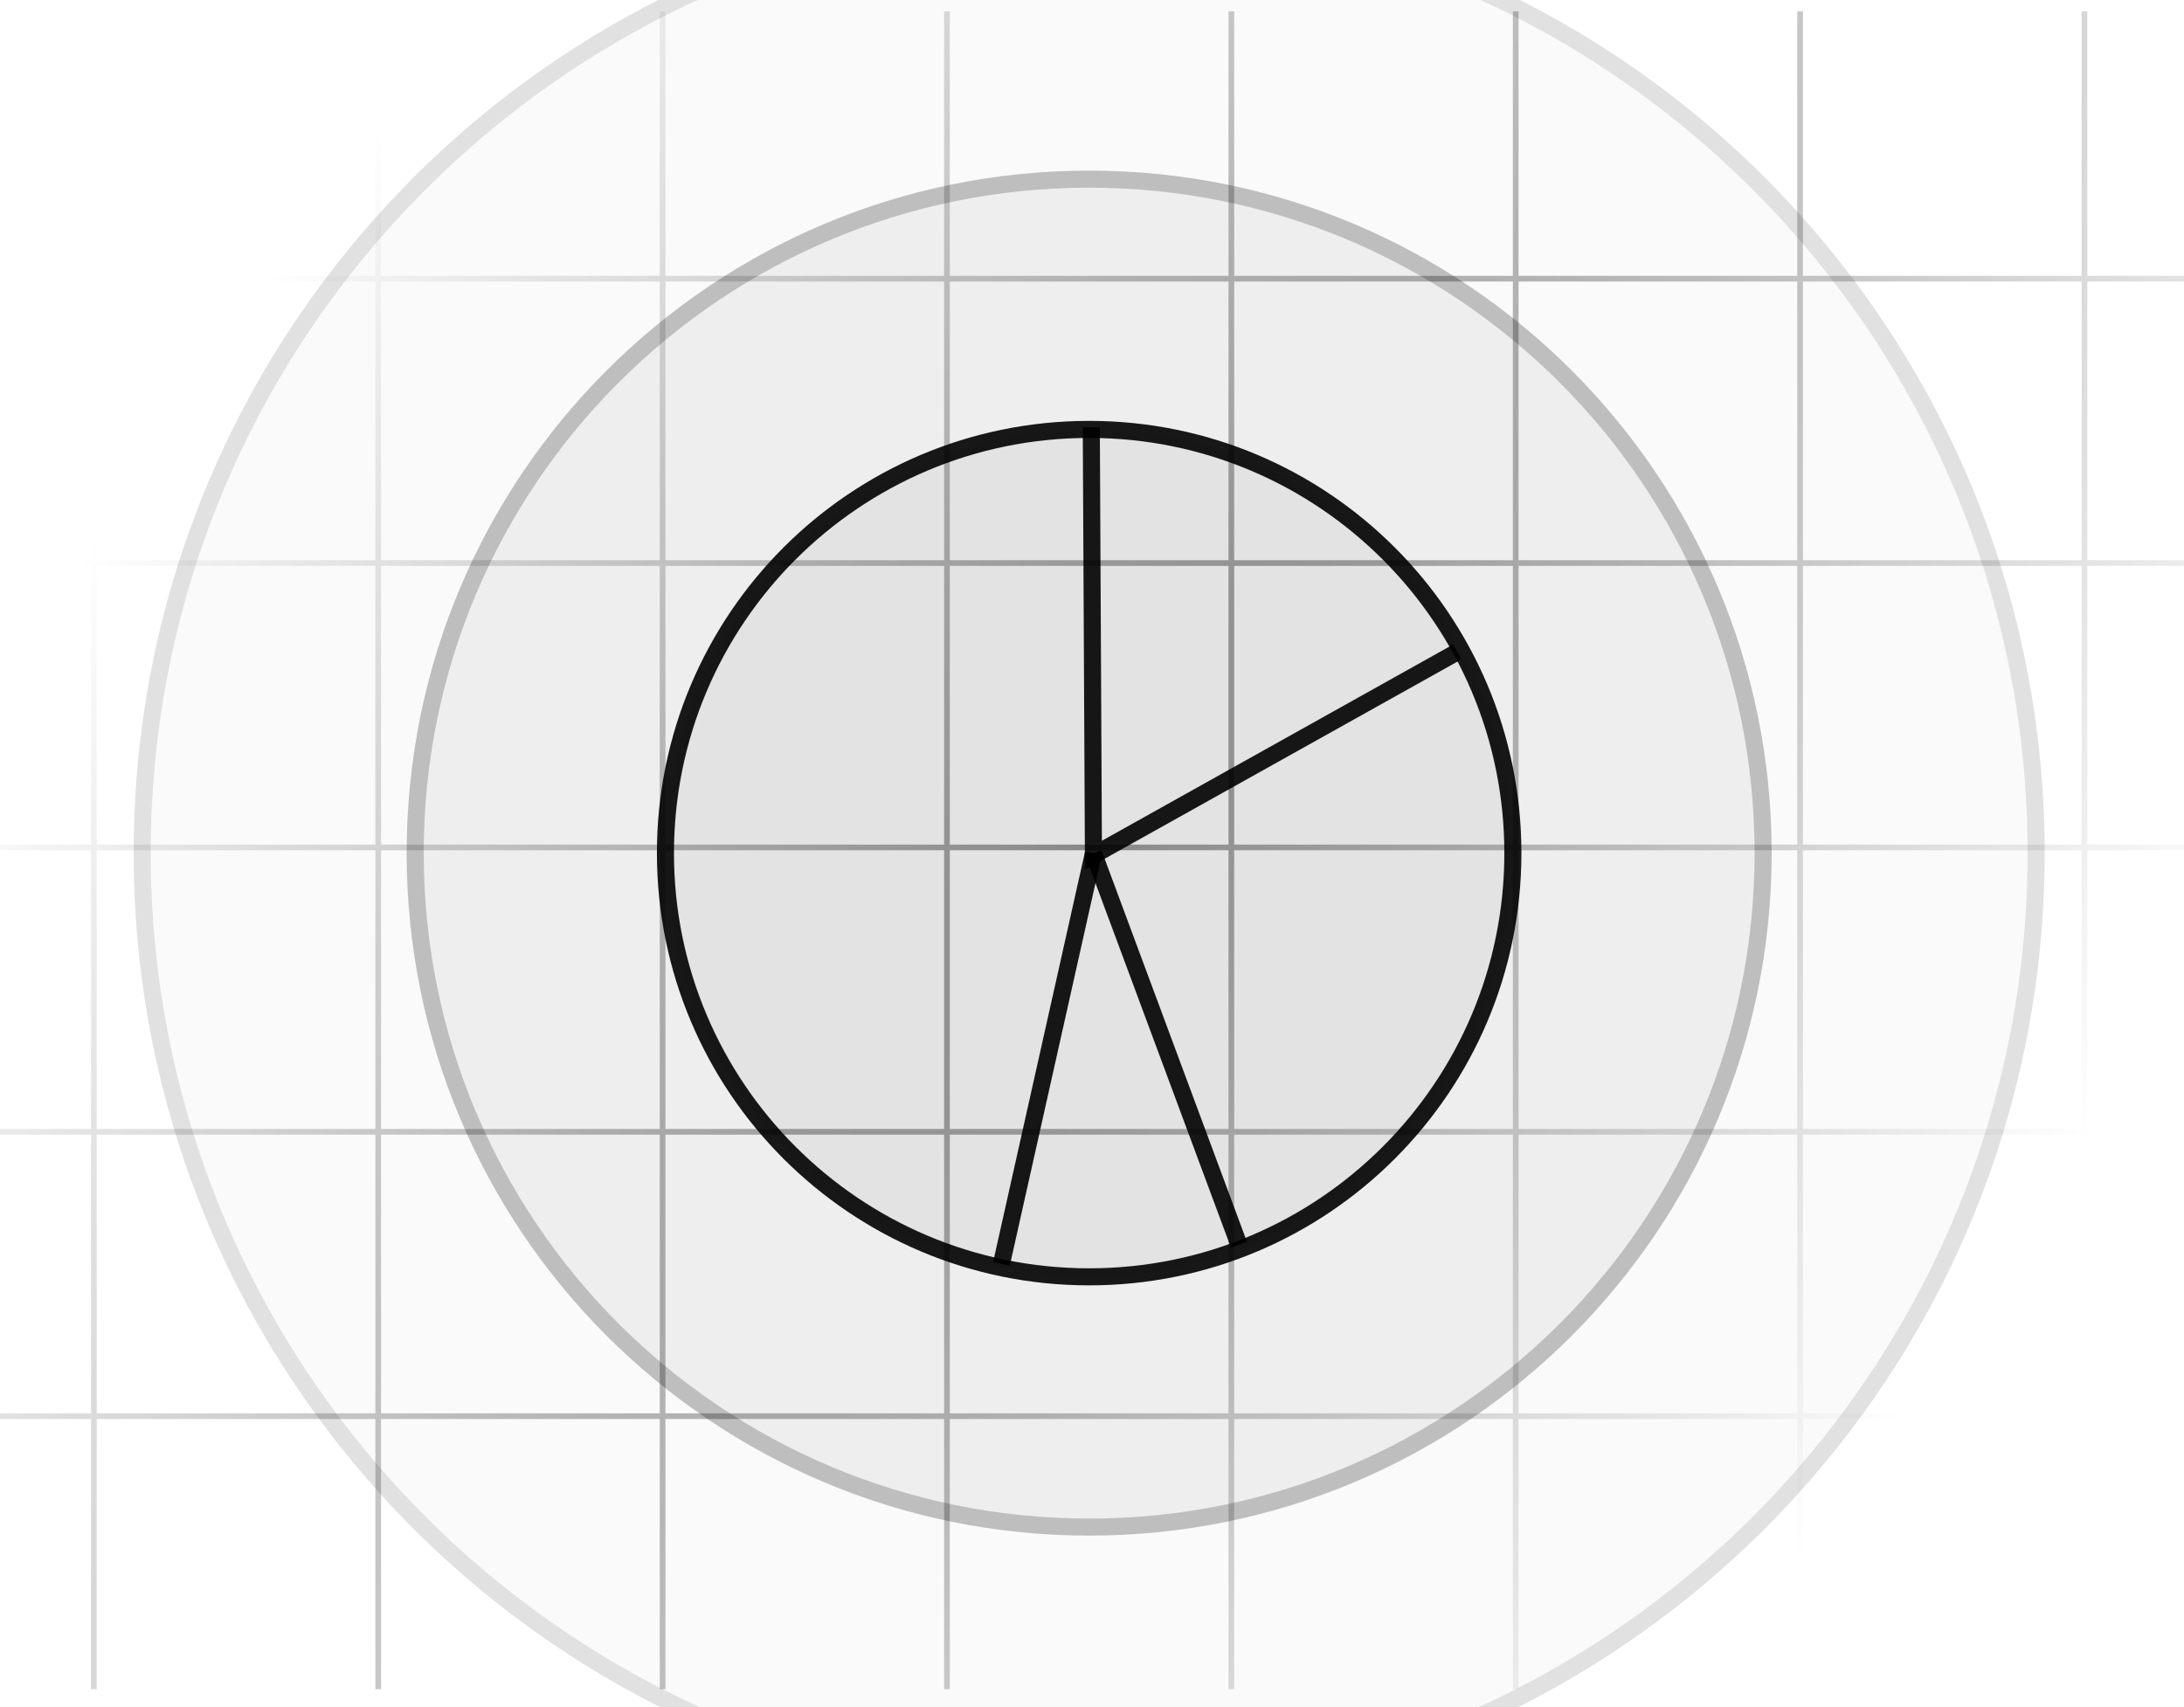
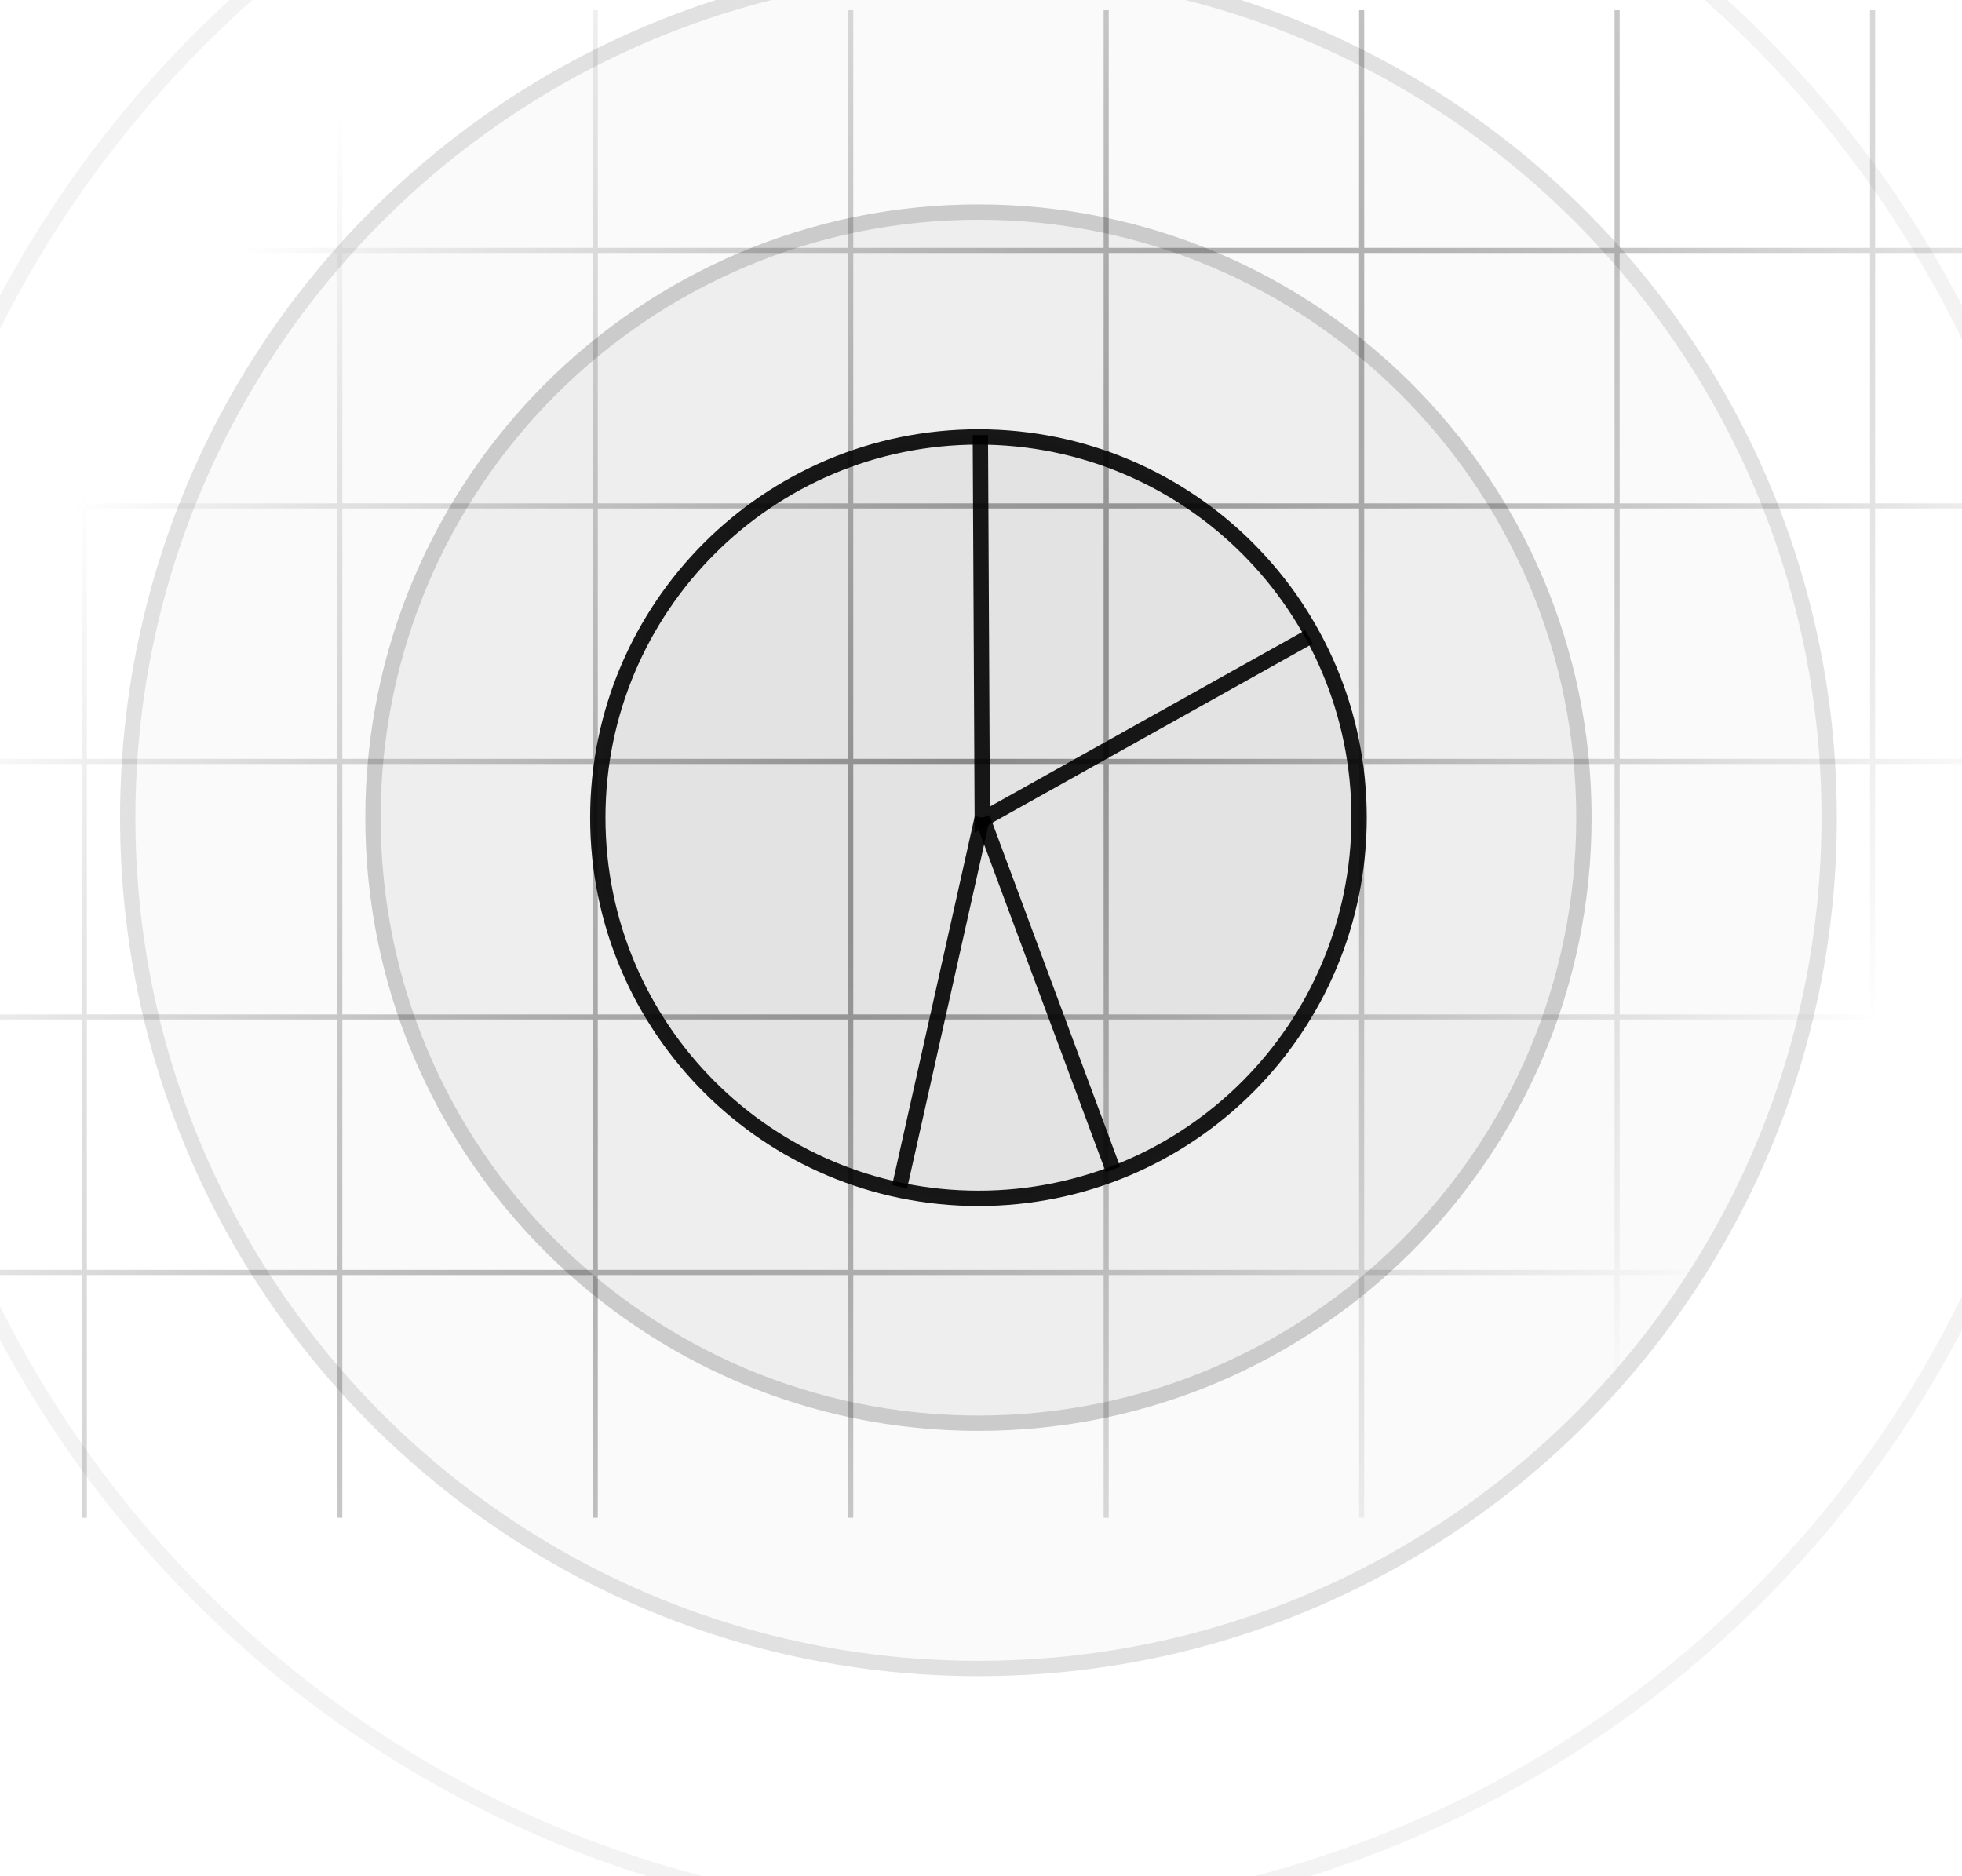
- <svg xmlns="http://www.w3.org/2000/svg" width="384" height="300" viewBox="0 0 384 300" fill="none">
+ <svg xmlns="http://www.w3.org/2000/svg" width="384" height="367" viewBox="0 0 384 367" fill="none">
  <path d="M216.5 2V49M216.5 49V99M216.5 49H166.5M216.5 49H266.5M216.5 99V149M216.5 99H166.5M216.5 99H266.5M216.5 149V199M216.5 149H166.5M216.5 149H266.5M216.5 199V249M216.5 199H166.5M216.5 199H266.5M216.5 249V297M216.5 249H166.5M216.5 249H266.5M266.5 2V49M266.5 49V99M266.5 49H316.5M266.5 99V149M266.5 99H316.5M266.5 149V199M266.5 149H316.5M266.5 199V249M266.5 199H316.5M266.5 249V297M266.5 249H316.5M316.5 2V49M316.5 49V99M316.5 49H366.5M316.5 99V149M316.5 99H366.5M316.5 149V199M316.5 149H366.5M316.5 199V249M316.5 199H366.5M316.5 249V297M316.5 249H366.5M366.5 2V49M366.5 49V99M366.5 49H416.5M366.5 99V149M366.5 99H416.5M366.5 149V199M366.5 149H416.5M366.5 199V249M366.5 199H416.5M366.5 249V297M366.5 249H416.5M416.5 2V49M416.5 49V99M416.5 49H466.5M416.5 99V149M416.5 99H466.5M416.5 149V199M416.5 149H466.5M416.5 199V249M416.5 199H466.5M416.5 249V297M416.5 249H466.5M466.5 2V49M466.5 49V99M466.5 49H516.5M466.5 99V149M466.5 99H516.5M466.5 149V199M466.5 149H516.5M466.5 199V249M466.5 199H516.5M466.5 249V297M466.5 249H516.5M516.5 2V49M516.5 49V99M516.5 49H558.5M516.5 99V149M516.5 99H558.5M516.5 149V199M516.5 149H558.5M516.5 199V249M516.5 199H558.5M516.5 249V297M516.5 249H558.5M166.5 249V199M166.5 249V297M166.5 249H116.5M166.5 199V149M166.5 199H116.5M166.5 149V99M166.5 149H116.5M166.5 99V49M166.5 99H116.5M166.5 49V2M166.5 49H116.5M558.5 -1H-175.5M-133.5 2V49M-133.5 49V99M-133.5 49H-175.5M-133.5 49H-83.5M-133.5 99V149M-133.5 99H-175.5M-133.5 99H-83.5M-133.5 149V199M-133.5 149H-175.5M-133.5 149H-83.5M-133.5 199V249M-133.5 199H-175.5M-133.5 199H-83.5M-133.5 249V297M-133.5 249H-175.5M-133.5 249H-83.5M-83.5 2V49M-83.5 49V99M-83.5 49H-33.5M-83.5 99V149M-83.5 99H-33.5M-83.5 149V199M-83.5 149H-33.5M-83.5 199V249M-83.5 199H-33.5M-83.5 249V297M-83.5 249H-33.5M-33.5 2V49M-33.5 49V99M-33.5 49H16.5M-33.5 99V149M-33.5 99H16.5M-33.5 149V199M-33.5 149H16.5M-33.5 199V249M-33.5 199H16.5M-33.5 249V297M-33.5 249H16.5M16.5 2V49M16.5 49V99M16.5 49H66.5M16.5 99V149M16.5 99H66.5M16.5 149V199M16.5 149H66.5M16.5 199V249M16.5 199H66.5M16.5 249V297M16.5 249H66.5M66.5 2V49M66.5 49V99M66.5 49H116.5M66.5 99V149M66.5 99H116.5M66.5 149V199M66.5 149H116.5M66.5 199V249M66.5 199H116.5M66.5 249V297M66.5 249H116.5M116.5 2V49M116.5 49V99M116.5 99V149M116.5 149V199M116.5 199V249M116.5 249V297" stroke="url(#paint0_radial_2_264)" stroke-opacity="0.4" />
-   <g opacity="1">
+   <g opacity="1" transform="translate(0,10)">
+     <circle cx="191.5" cy="150" r="215.5" stroke="#000000" stroke-opacity="0.05" stroke-width="3" />
    <circle cx="191.5" cy="150" r="168" fill="#000000" fill-opacity="0.02" />
    <circle cx="191.5" cy="150" r="166.5" stroke="#000000" stroke-opacity="0.1" stroke-width="3" />
    <circle cx="191.5" cy="150" r="120" fill="#000000" fill-opacity="0.05" />
-     <circle cx="191.5" cy="150" r="118.5" stroke="#000000" stroke-opacity="0.2" stroke-width="3" />
+     <circle cx="191.5" cy="150" r="118.5" stroke="#000000" stroke-opacity="0.15" stroke-width="3" />
    <circle cx="191.5" cy="150" r="74.5" fill="#000000" fill-opacity="0.05" stroke="#000000" stroke-width="3" stroke-opacity="0.9" />
    <path d="M191.876 75.129L192.252 150.376L256.213 114.634" stroke="#000000" stroke-width="3" stroke-opacity="0.9" />
    <path d="M192.253 150L217.837 218.851" stroke="#000000" stroke-width="3" stroke-opacity="0.9" />
    <path d="M192.253 150L176.074 222.238" stroke="#000000" stroke-width="3" stroke-opacity="0.9" />
  </g>
  <defs>
    <radialGradient id="paint0_radial_2_264" cx="0" cy="0" r="1" gradientUnits="userSpaceOnUse" gradientTransform="translate(191.5 148) rotate(34.9245) scale(173.8 428.085)">
      <stop stop-color="#000000" />
      <stop offset="1" stop-color="#000000" stop-opacity="0" />
    </radialGradient>
  </defs>
</svg>
